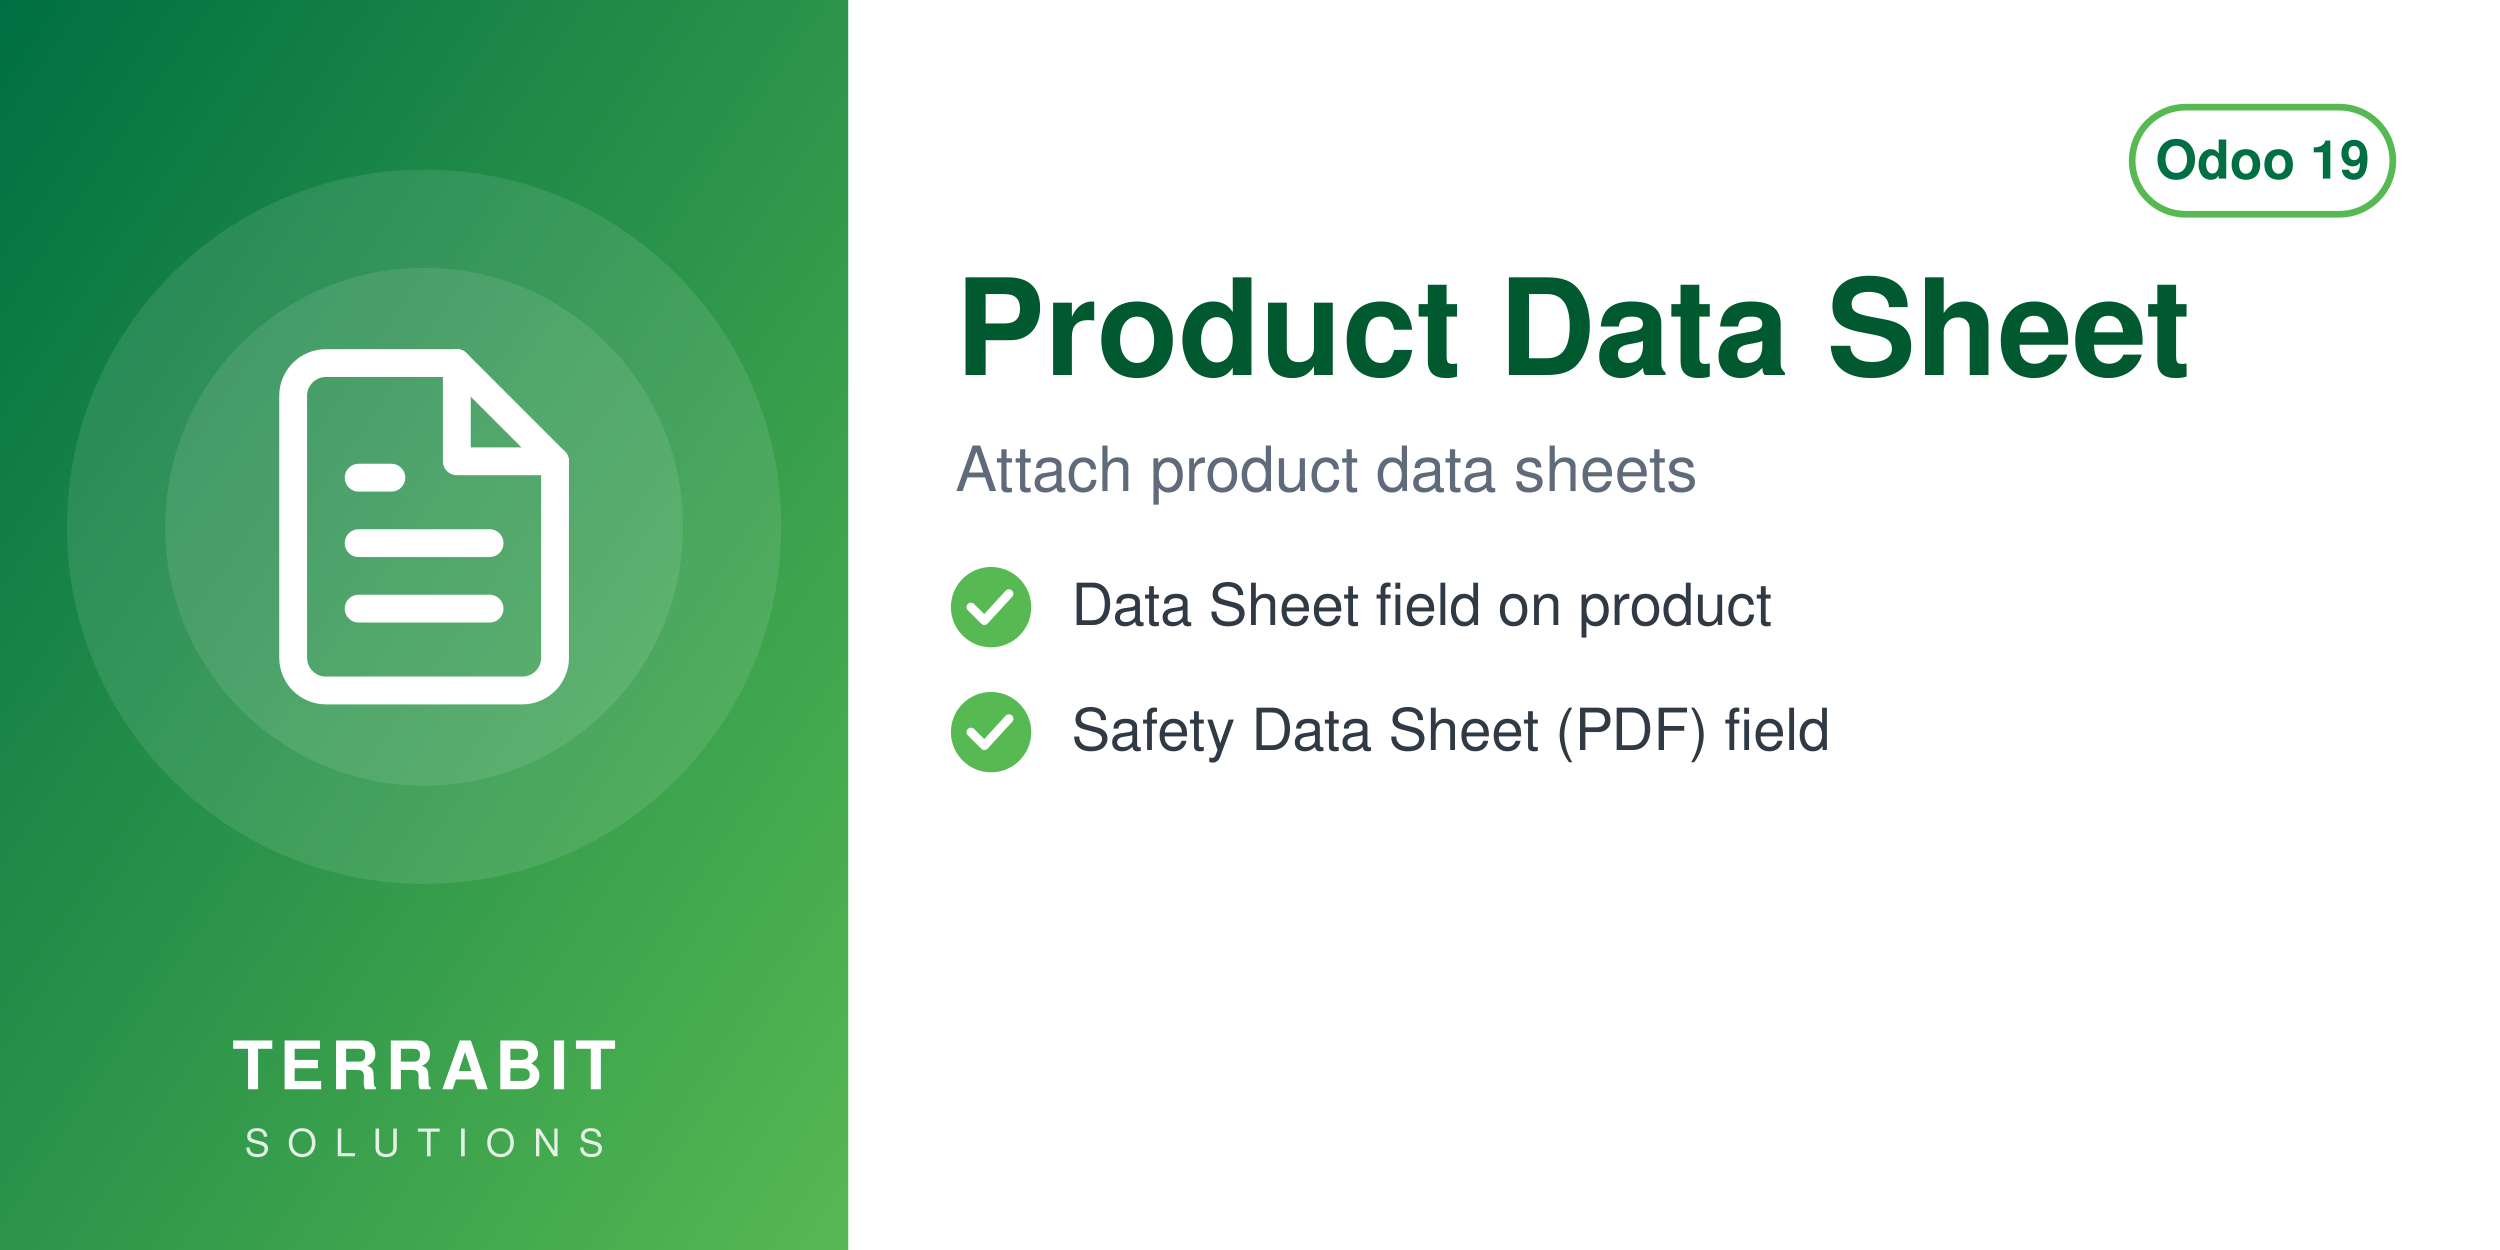
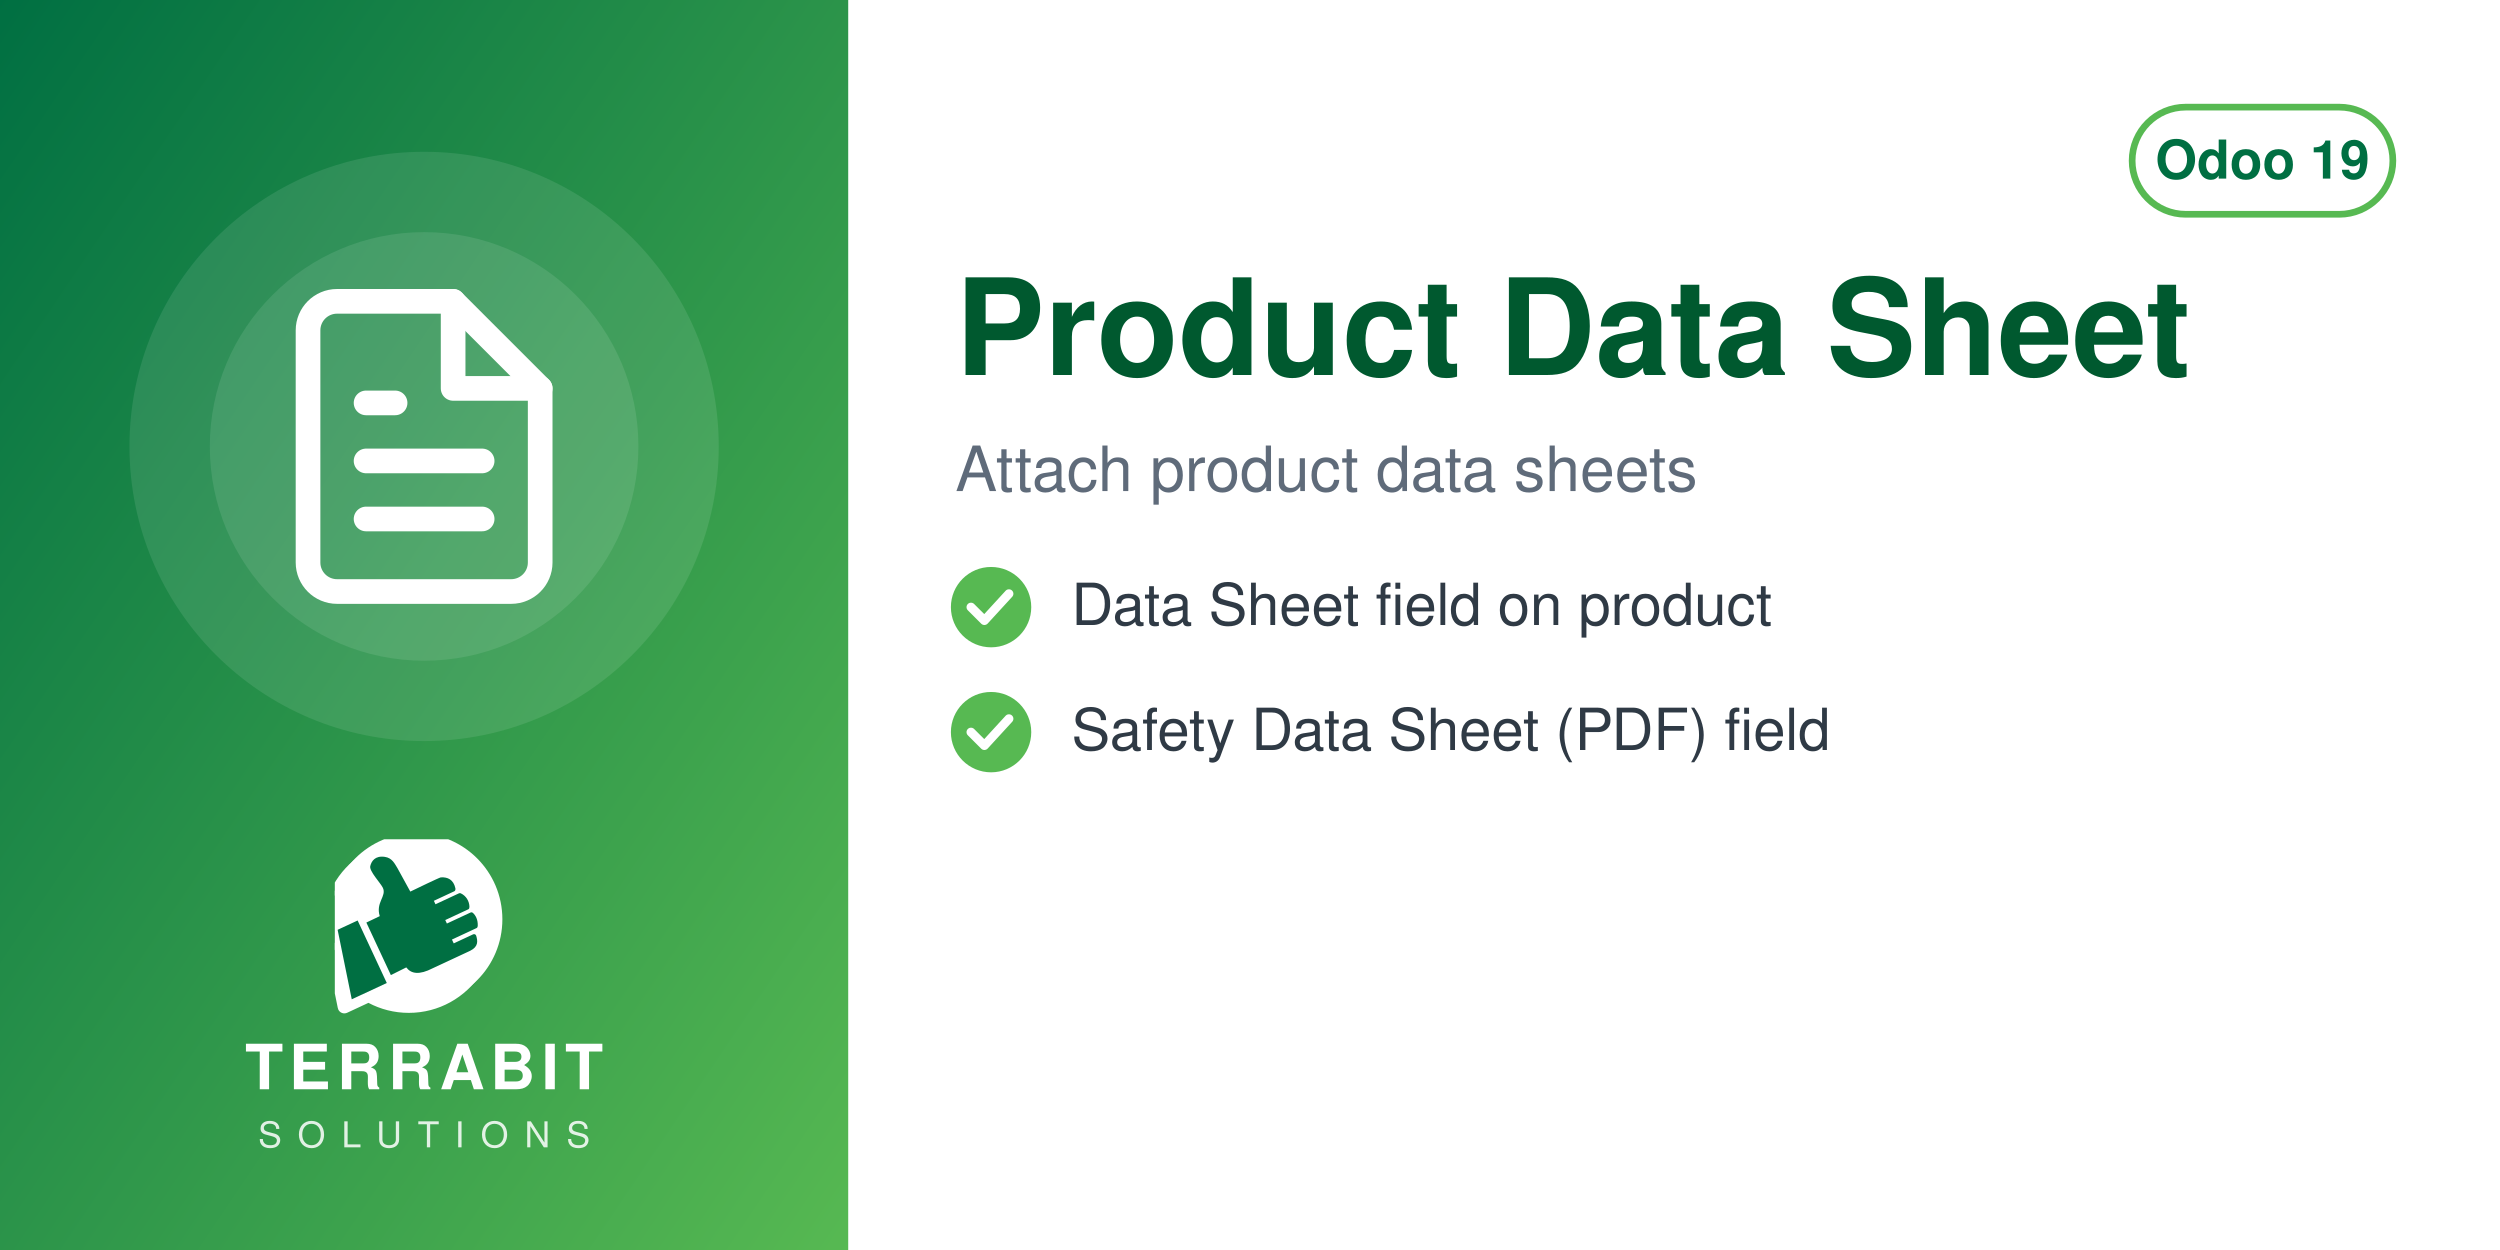
<svg xmlns="http://www.w3.org/2000/svg" width="560" height="280" viewBox="0 0 560 280">
  <defs>
    <linearGradient id="g" x1="0" y1="0" x2="1" y2="1">
      <stop offset="0" stop-color="#006F42" />
      <stop offset="1" stop-color="#57B952" />
    </linearGradient>
  </defs>
  <rect width="560" height="280" fill="#FFFFFF" />
  <rect width="190" height="280" fill="url(#g)" />
-   <circle cx="95.0" cy="118" r="80" fill="white" opacity="0.10" />
-   <circle cx="95.0" cy="118" r="58" fill="white" opacity="0.10" />
-   <svg x="51.0" y="74.0" width="88" height="88" viewBox="0 0 24 24">
+   <circle cx="95.0" cy="100" r="66" fill="white" opacity="0.10" />
+   <circle cx="95.0" cy="100" r="48" fill="white" opacity="0.10" />
+   <svg x="56.0" y="61.0" width="78" height="78" viewBox="0 0 24 24">
    <g fill="none" stroke="white" stroke-width="1.7" stroke-linecap="round" stroke-linejoin="round">
      <path d="M14 2H6a2 2 0 0 0-2 2v16a2 2 0 0 0 2 2h12a2 2 0 0 0 2-2V8z" />
      <path d="M14 2v6h6M8 13h8M8 17h8M8 9h2" />
    </g>
  </svg>
-   <text x="95.0" y="244" text-anchor="middle" font-family="Helvetica,Arial,sans-serif" font-size="15" font-weight="800" letter-spacing="1.5" fill="white">TERRABIT</text>
-   <text x="95.0" y="259" text-anchor="middle" font-family="Helvetica,Arial,sans-serif" font-size="8.5" font-weight="500" letter-spacing="4" fill="white" opacity="0.85">SOLUTIONS</text>
+   <svg x="75.0" y="188" width="40" height="40" viewBox="4150 2350 3900 3800" preserveAspectRatio="xMidYMid meet">
+     <path fill="#FFFFFF" d="M7338.82 5241.89c-336.4,511.49 -915.39,849.23 -1573.35,849.23 -318.43,0 -618.3,-79.19 -881.23,-218.8l-465.06 216.37c-72.83,33.95 -159.37,2.44 -193.35,-70.37 -5.59,-12.01 -9.4,-24.39 -11.54,-36.85l-247.52 -1217.33c-54.07,-175.41 -83.21,-361.76 -83.21,-554.92 0,-657.98 337.78,-1237 849.31,-1573.39 -400.37,339.2 -654.6,845.59 -654.6,1411.43 0,184.82 27.28,368.48 81.7,545.13l0.48 1.54 247.97 1219.53 0.08 0.48c1.71,9.89 4.72,19.5 8.96,28.59 26.29,56.38 93.5,80.75 149.87,54.52l479.82 -223.25 14.39 7.64c267.26,141.92 563.34,214.99 865.9,214.99 565.81,0 1072.18,-254.2 1411.38,-654.54z" />
+     <path fill="#FFFFFF" d="M5927.44 2165.35c1039.34,0 1881.91,842.57 1881.91,1881.91 0,1039.34 -842.57,1881.89 -1881.91,1881.89 -318.43,0 -618.33,-79.2 -881.24,-218.81l-465.06 216.38c-72.81,33.95 -159.37,2.44 -193.34,-70.36 -5.59,-12.01 -9.41,-24.4 -11.55,-36.86l-247.56 -1217.47c-54.04,-175.36 -83.16,-361.66 -83.16,-554.76 0,-1039.34 842.56,-1881.91 1881.9,-1881.91z" />
+     <path fill="#006F42" d="M4648.32 4073.59l636.59 1365.17 -765.09 355.96 -308.63 -1517.87 437.13 -203.26zm725.61 1192.32l336.75 -167.88c105.65,140.85 282.69,170.72 576.82,18.8l819.92 -382.33c181.4,-90.13 164.26,-214.57 130.07,-328.43 -4.28,-14.25 -13.68,-24.81 -27.34,-30.7 -13.67,-5.89 -27.61,-5.11 -41.09,1.18l-422.32 196.93 -39.04 -83.72 538.07 -250.91c16.64,-7.76 24.7,-27.69 25.58,-46.04 6.48,-134.33 -44.36,-230.89 -105.84,-285.23 -15.2,-13.44 -35.71,-15.59 -54.12,-7l-513.92 239.64 -35.6 -76.34 506.31 -236.1c17.69,-8.25 22.52,-36.93 21.83,-56.45 -4.1,-117.31 -67.62,-232.74 -187.72,-290.66 -13.94,-6.72 -28.64,-6.36 -42.69,0.19l-511.21 238.38 -35.37 -75.86 448.98 -209.36c20.44,-9.53 25.81,-42.28 21.02,-64.32 -41.02,-189.07 -167.92,-247.8 -318.14,-237.87 -29.39,1.94 -589.86,273.16 -665.95,310.54l-281.84 -513.57c-59.06,-93.13 -112.7,-221.7 -276.47,-245.13 -211.24,-30.22 -291.56,94.38 -316.89,203.13 -25.32,108.75 223.84,365.99 276.05,473.69 85.52,184.27 -161.86,318.11 -68.41,617.99l-292.54 139.94 535.09 1147.51z" />
+   </svg>
+   <text x="95.0" y="244" text-anchor="middle" font-family="Helvetica,Arial,sans-serif" font-size="14" font-weight="800" letter-spacing="1.4" fill="white">TERRABIT</text>
+   <text x="95.0" y="257" text-anchor="middle" font-family="Helvetica,Arial,sans-serif" font-size="8" font-weight="500" letter-spacing="3.6" fill="white" opacity="0.85">SOLUTIONS</text>
  <g>
    <rect x="477.6" y="24" width="58.4" height="24" rx="12" fill="none" stroke="#57B952" stroke-width="1.5" />
    <text x="506.8" y="40" text-anchor="middle" font-family="Helvetica,Arial,sans-serif" font-size="12" font-weight="700" fill="#006F42">Odoo 19</text>
  </g>
  <text x="214" y="84" font-family="Helvetica,Arial,sans-serif" font-size="30" font-weight="700" fill="#00592F">Product Data Sheet</text>
  <text x="214" y="110" font-family="Helvetica,Arial,sans-serif" font-size="14" fill="#5F6B7A">Attach product data sheets</text>
  <circle cx="222" cy="136" r="9" fill="#57B952" />
  <path d="M217.5 136 l3 3 l5.5 -6" fill="none" stroke="white" stroke-width="2" stroke-linecap="round" stroke-linejoin="round" />
  <text x="240" y="140" font-family="Helvetica,Arial,sans-serif" font-size="13" fill="#2F3A45">Data Sheet field on product</text>
  <circle cx="222" cy="164" r="9" fill="#57B952" />
  <path d="M217.5 164 l3 3 l5.5 -6" fill="none" stroke="white" stroke-width="2" stroke-linecap="round" stroke-linejoin="round" />
  <text x="240" y="168" font-family="Helvetica,Arial,sans-serif" font-size="13" fill="#2F3A45">Safety Data Sheet (PDF) field</text>
</svg>
